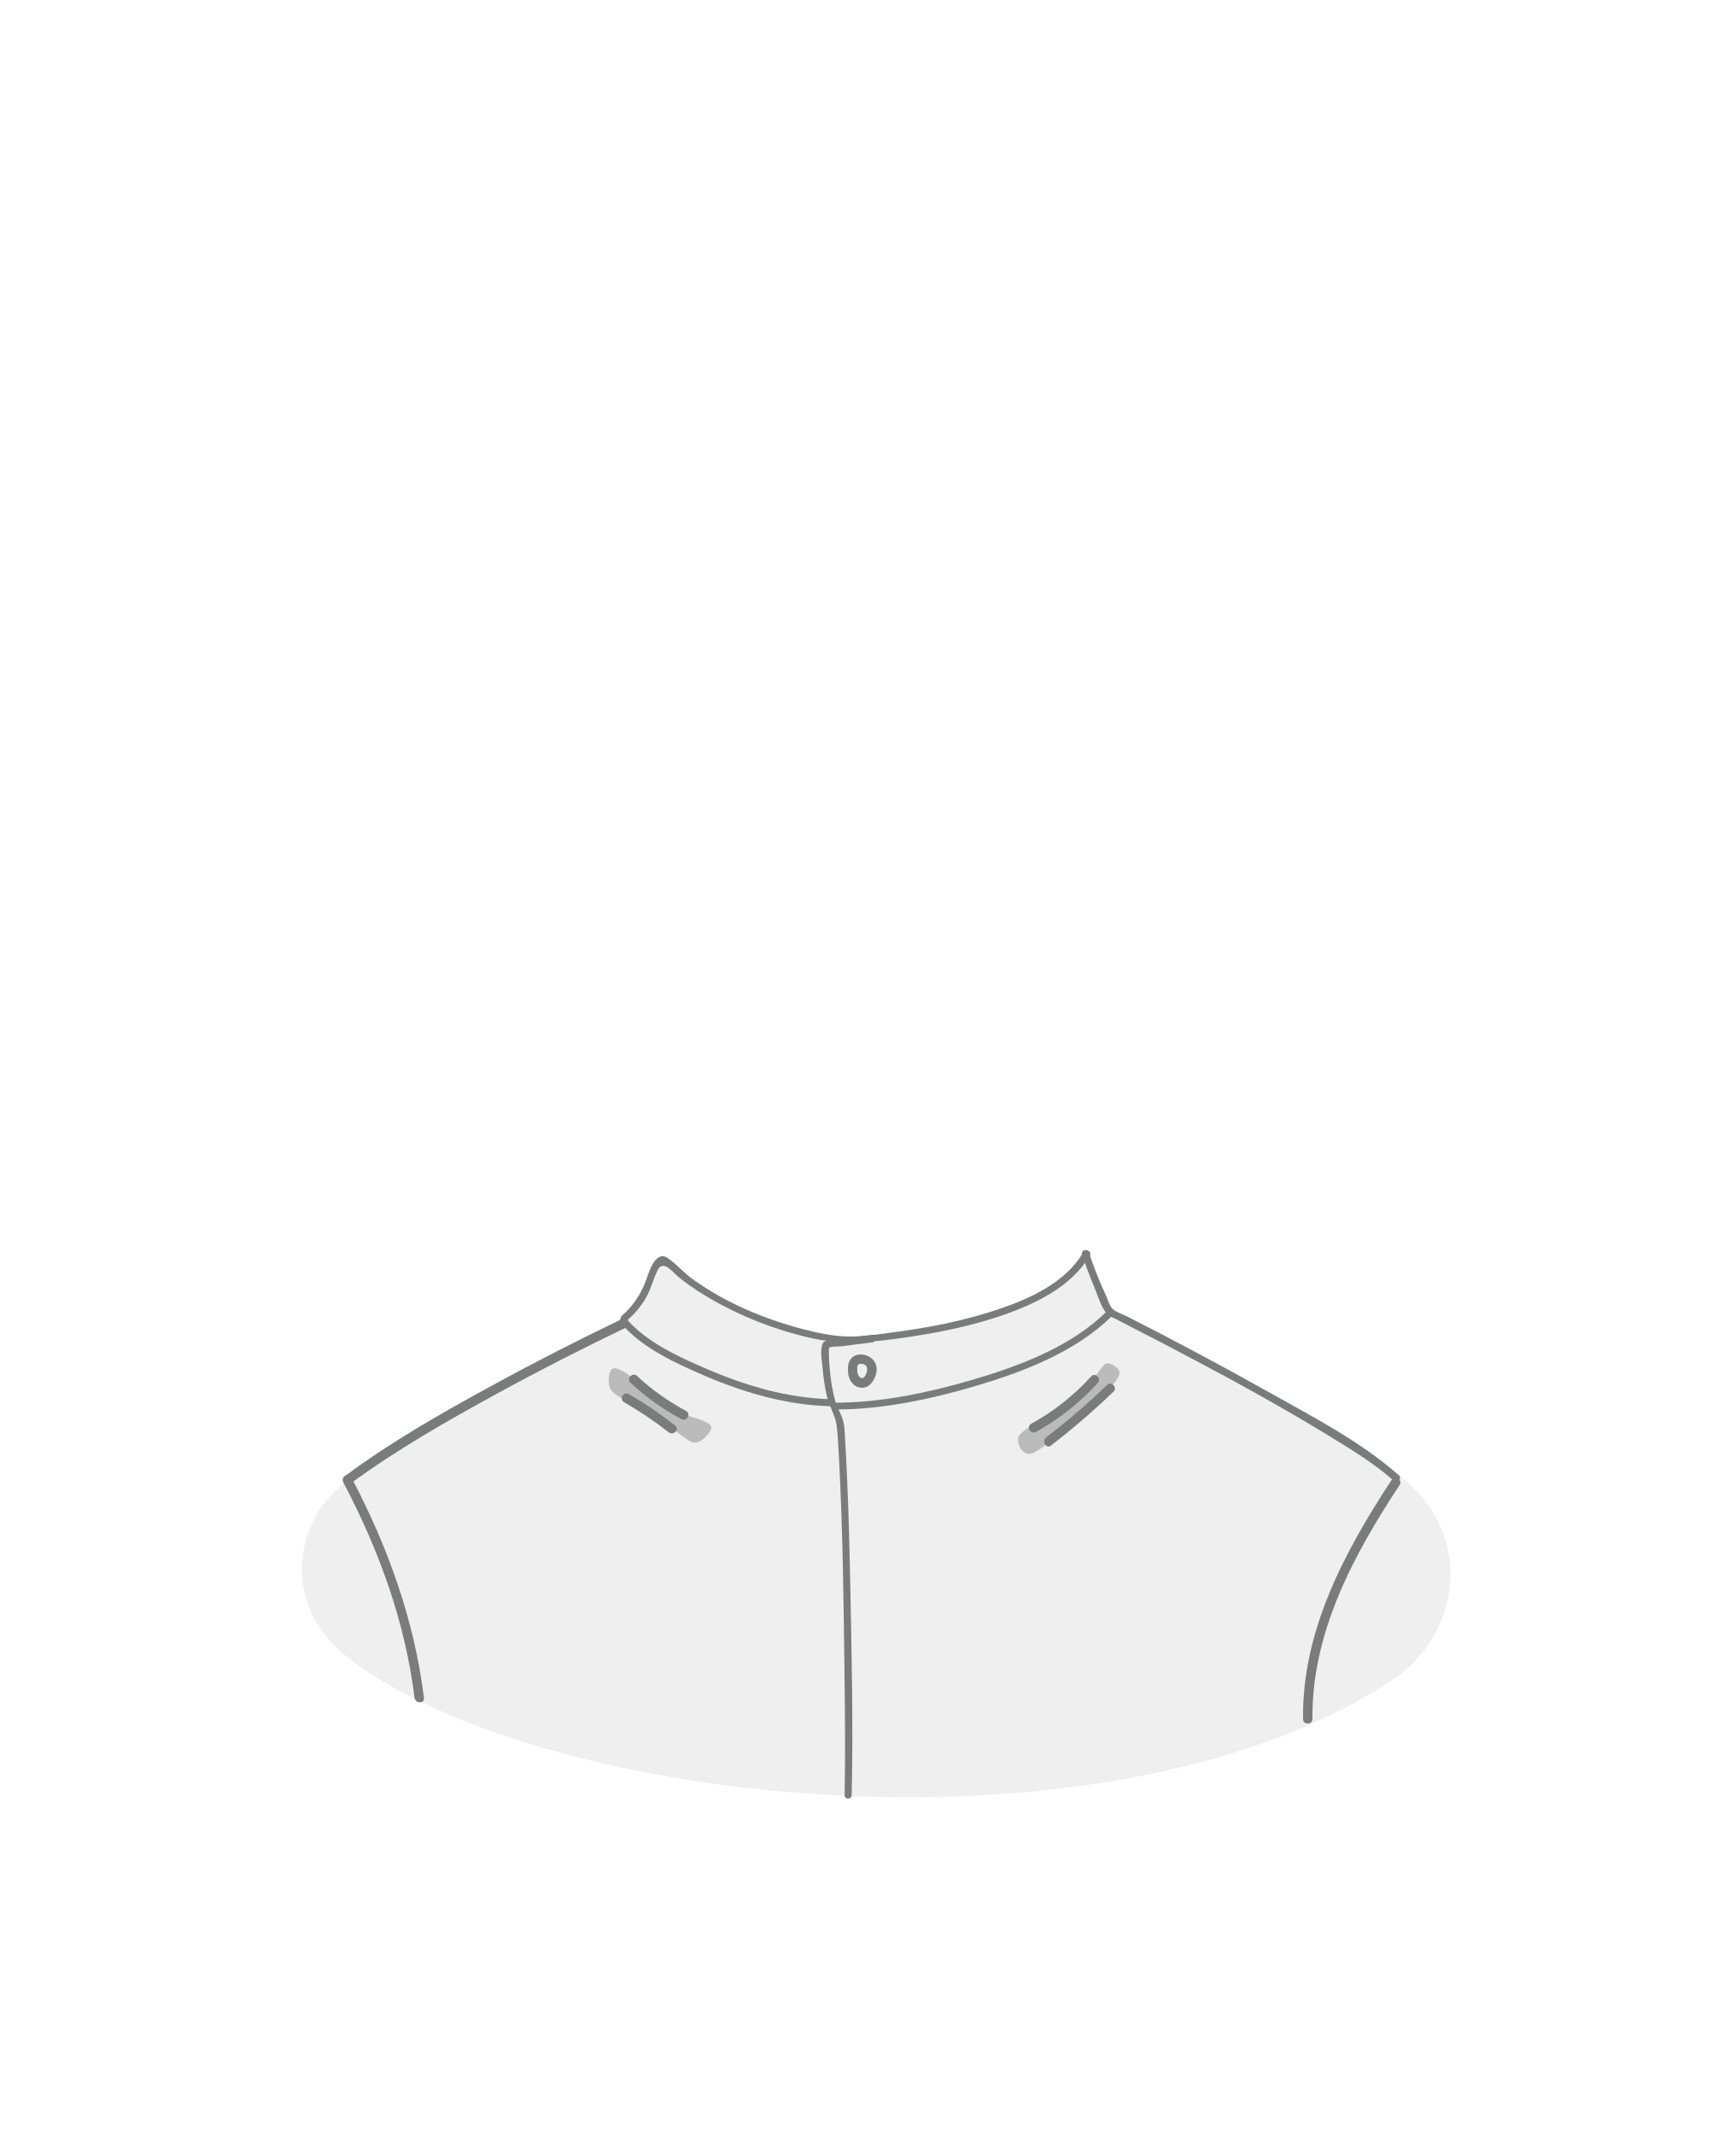
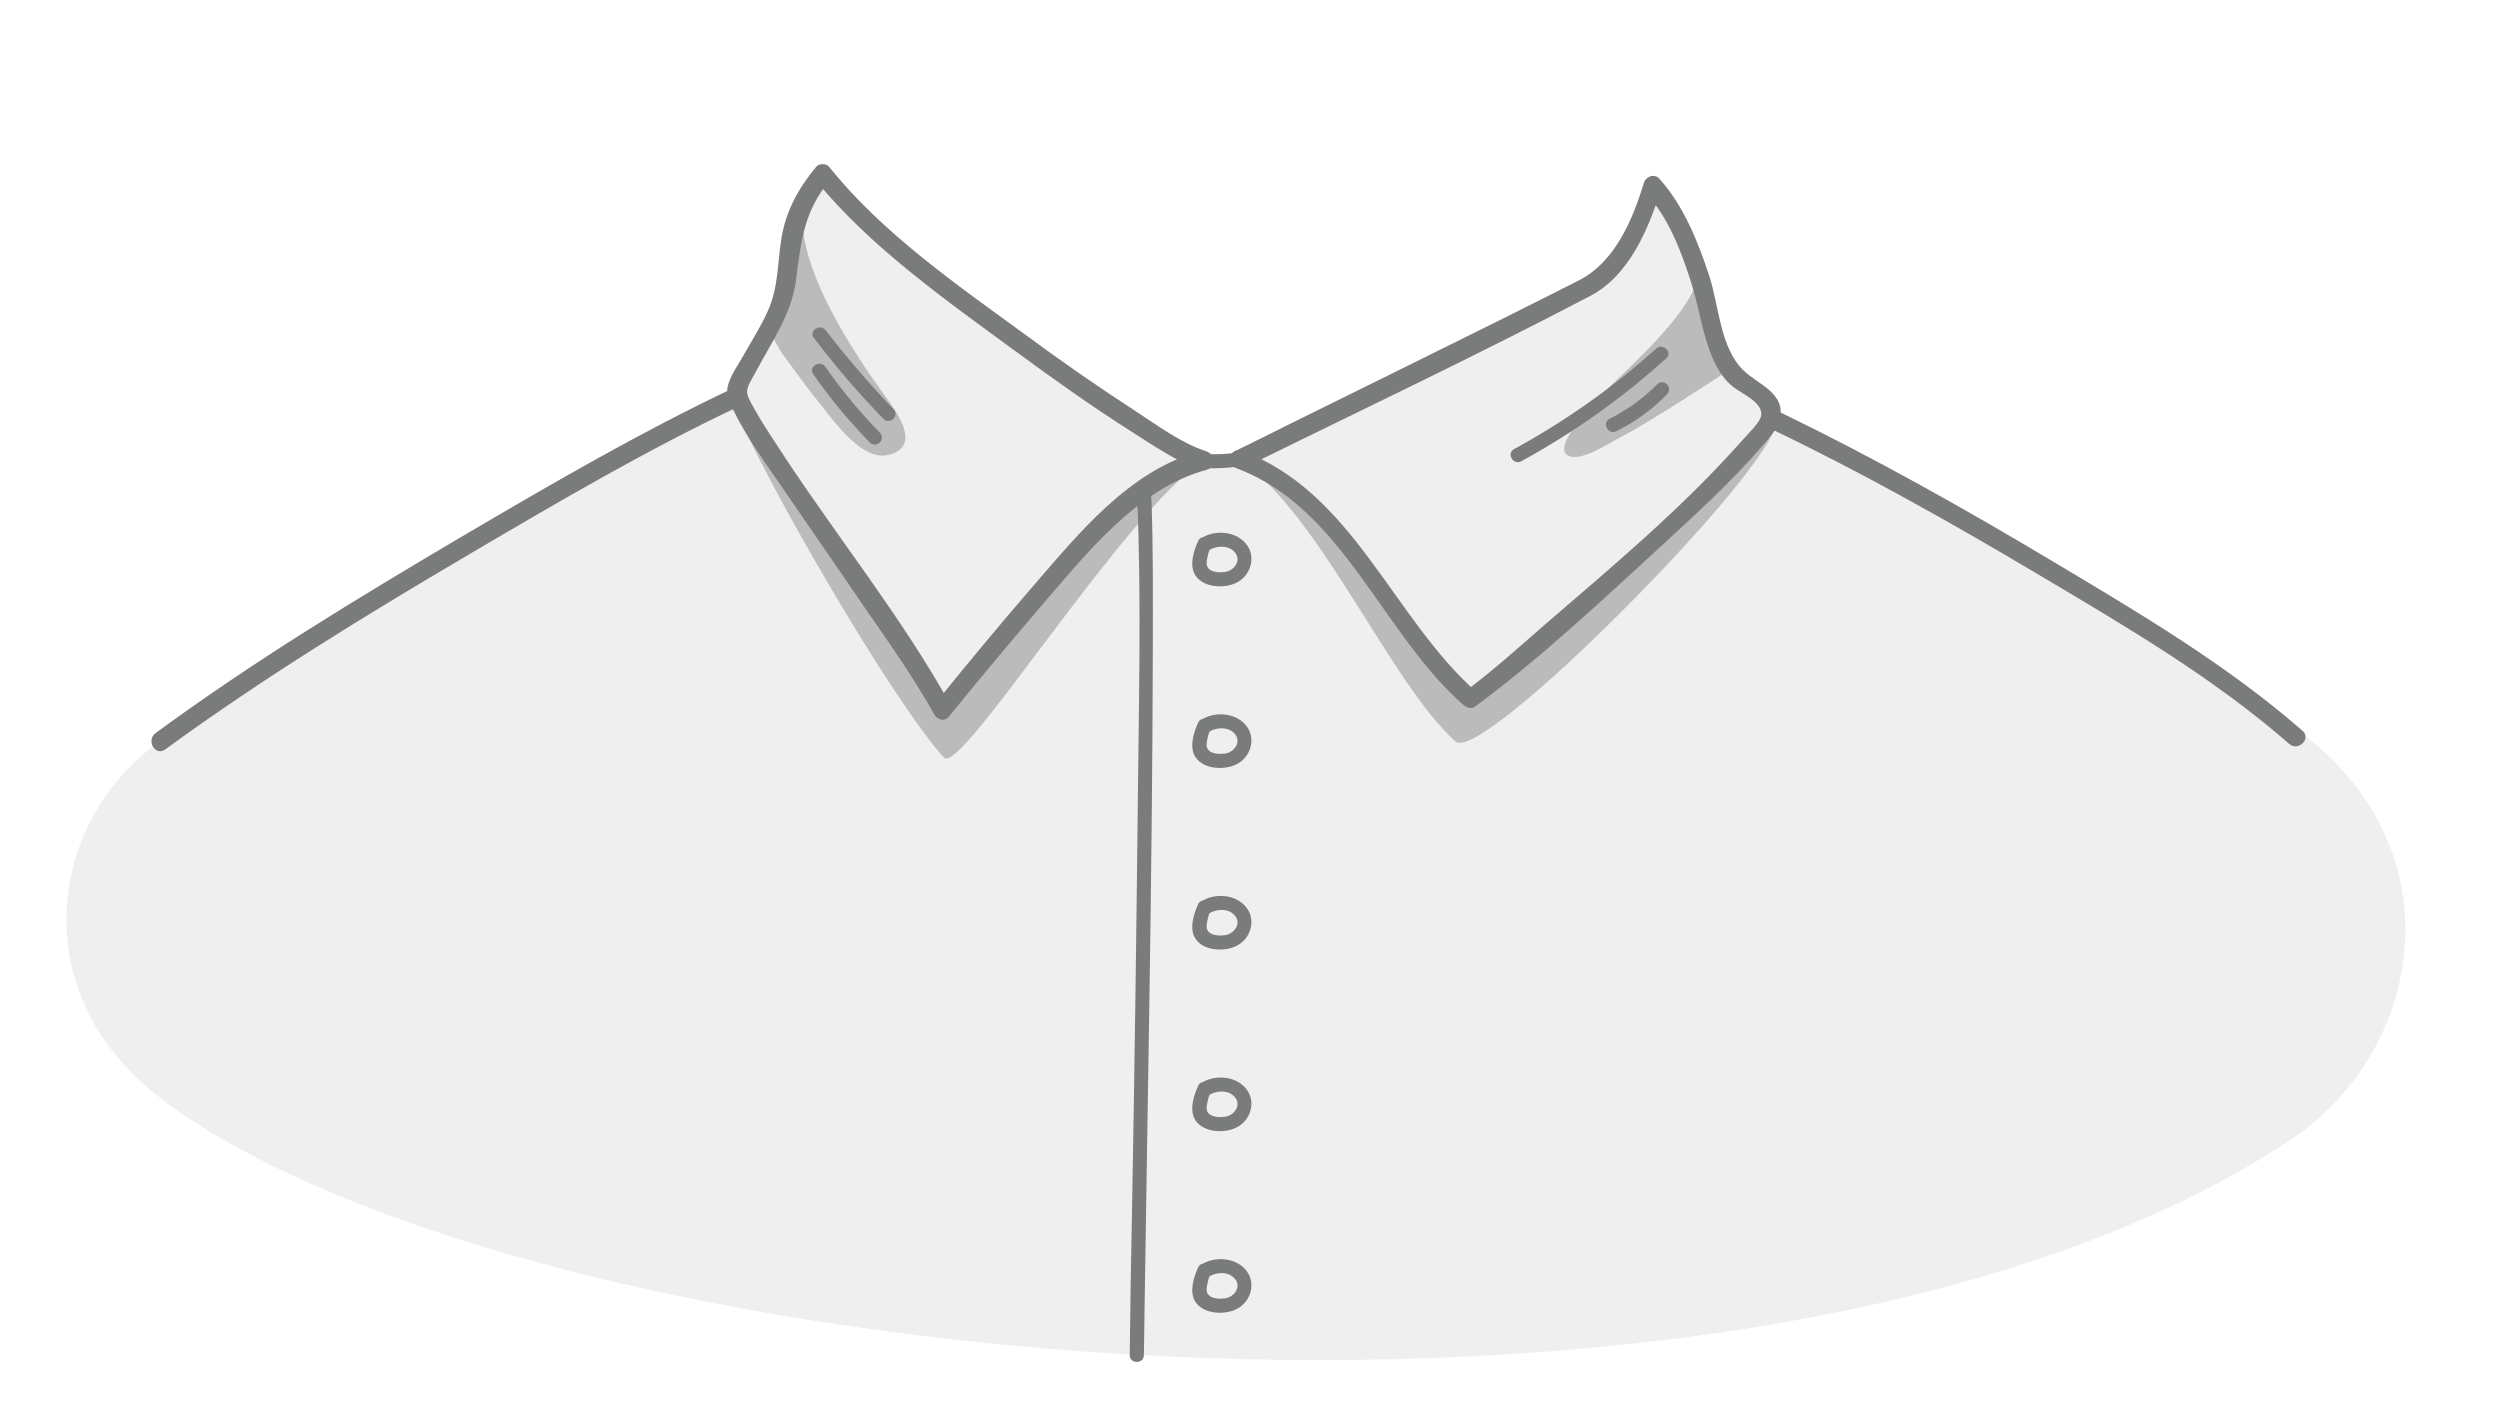
- <svg xmlns="http://www.w3.org/2000/svg" version="1.1" id="Layer_1" x="0px" y="0px" viewBox="0 0 739.6 909.9" style="enable-background:new 0 0 739.6 909.9;" xml:space="preserve">
+ <svg xmlns="http://www.w3.org/2000/svg" version="1.1" id="Layer_1" x="0px" y="0px" viewBox="0 0 530 300" style="enable-background:new 0 0 530 300;" xml:space="preserve">
  <style type="text/css">
	.st0{fill:#EFEFEF;}
	.st1{fill:#BBBBBC;}
	.st2{fill:#7A7B7B;}
</style>
  <g>
-     <path class="st0" d="M596.4,628.9c-9.6-7.3-110.1-63.4-122.2-69.6c-3.7-1.9-10-30.2-13.8-21.3c-27.1,28.8-91.9,33.4-95.3,33.1   c-27.4-2.8-54.9-12.6-64.6-19.6c-3.3-2-18.6-15.8-19.3-13.9c-7.4,18.9-16.9,27.4-16.9,27.4s-84.2,37.9-119.4,68.5   c-20.6,17.9-23.9,52.1,3.8,73.3c83,63.6,325,89.2,445.3,8.8C622.1,696.7,629.4,654,596.4,628.9z" />
+     <path class="st0" d="M487.8,155.3c-9.7-7.3-69.9-46.1-91-55.7c-3.8-1.7-20.4-10-20.4-10s-9.5-9.6-12.1-17.9   c-4.8-15.1-13.1-31.6-13.1-31.6s-5.4,15.7-23.8,25.3c-39.8,18.2-60.2,30.2-63.5,31.2c-2.6,0.8-7.7,2.9-11.9,0.6   c-6.9-3.8-28.3-19.1-36.3-24.9c-37.5-28.8-40.6-34.5-40.6-34.5l-5.6,6.3l-4.8,21.1l-9.6,19l-15.4,9.2c0,0-73.6,35.8-109.2,66.4   c-20.9,17.9-24.2,52.1,3.9,73.3C111,291,371,317.3,485.2,241.9C513.9,223.1,521.2,180.4,487.8,155.3z" />
    <g>
-       <path class="st1" d="M434.3,612c-1.3,2.4,1,8.5,5.3,7.5c5.4-1.3,31.6-25.2,33.5-27.8c2-2.6,5-5.7,3.8-7.7s-4.3-3.5-5.7-2.8    c-1.3,0.7-7.4,9.9-11.3,13.4c-3.9,3.5-17.7,12.6-19.5,13S435.3,610.3,434.3,612z" />
-       <path class="st1" d="M292.3,603c1.5,0.8,12.3,3,10.8,6c-1.5,3-5,6.7-8,5.7s-17.2-12.9-20.2-14c-3-1-12.6-5.6-14.4-8.2    c-1.8-2.5-1.3-9.2,1.2-9.4c2.5-0.2,8.1,4,10.3,6.2C274.1,591.5,292.3,603,292.3,603z" />
+       <g>
+         <g>
+           <path class="st1" d="M365.4,79.2c-2.3-7.7-5.6-23.7-5.7-22.5c1.9,6-11.1,18.2-16.7,23.6c-2.7,2.6-5.3,5.2-7.5,8.1      c-1.3,1.6-3.9,4.6-3.9,6.9c0,0.7,0.5,1.2,1.1,1.4c2.7,1.1,8.7-2.9,10.8-4C349.5,89.7,365.4,79.2,365.4,79.2z" />
+           <path class="st1" d="M187.6,83.9c-6.9-9.5-18-26.3-17.5-38.7c0.3-1-7.8,26.6-7.3,25c1.4,1.6,2.5,4.2,3.5,5.4      c2.5,3.4,5,6.9,7.7,10.2c2.8,3.5,8.9,12.2,14.5,10.6C195.6,94.5,189.9,87.1,187.6,83.9z" />
+         </g>
+       </g>
+       <path class="st1" d="M231.6,113.5c-9.2,8.9-31.9,36.9-31.9,36.9c-7.2-13.1-36.5-51.8-44.6-65.6c6.4,16.1,33.8,63.4,45,75.8    c3.6,4,38.2-52.1,55.1-63C250.5,100.8,235.4,109.9,231.6,113.5z" />
+       <path class="st1" d="M376.4,89.6c0-0.1-59.4,54.7-64.7,58.5c-13.9-11.9-27.8-42.3-48.9-50.7c17.2,11.8,32.1,47.7,45.8,59.8    C314.2,162.2,376.6,98.9,376.4,89.6z" />
    </g>
    <g>
      <g>
-         <path class="st2" d="M596.3,628.8c-16.6-14.7-37.4-25.3-56.6-36.1c-19.4-10.9-39-21.3-58.8-31.4c-2-1-4.6-1.9-6.4-3.2     c-1.6-1.3-2.3-4.3-3.2-6.2c-2.8-5.9-5.1-12-7.2-18.1c-0.6-1.8-3.5-1-2.9,0.8c1.5,4.7,3.3,9.3,5.2,13.9c1.5,3.5,3.1,9.5,6,12     c0.8,0.7,2.2,1.1,3.1,1.6c7.2,3.7,14.4,7.4,21.5,11.1c23.1,12.1,46.1,24.5,68.4,38.1c9.8,6,20,12.1,28.6,19.7     C595.6,632.2,597.7,630.1,596.3,628.8L596.3,628.8z" />
+         <g>
+           <path class="st2" d="M375.6,91c19.4,9.3,38.2,19.9,56.7,30.9c18.2,10.8,37,21.8,53,35.8c1.9,1.7,4.8-1.1,2.8-2.8      c-15.9-13.9-34.5-24.9-52.6-35.7c-18.9-11.3-38.1-22.1-57.9-31.7C375.3,86.4,373.3,89.9,375.6,91L375.6,91z" />
+         </g>
+         <g>
+           <path class="st2" d="M35,158.9c20.8-15.2,42.9-28.7,65-41.7c18.7-11,37.6-22.1,57.2-31.3c2.3-1.1,0.3-4.6-2-3.5      c-19.6,9.3-38.5,20.3-57.2,31.3c-22.2,13.1-44.3,26.5-65,41.7C30.9,156.9,32.9,160.4,35,158.9L35,158.9z" />
+         </g>
      </g>
      <g>
-         <path class="st2" d="M149.1,632.5c19.8-14.6,41.3-26.8,62.8-38.6c18.1-9.9,36.5-19.3,55.1-28.2c2.3-1.1,0.3-4.6-2-3.5     c-18.6,8.9-37,18.3-55.1,28.2c-21.5,11.7-43.1,24-62.8,38.6C145.1,630.5,147.1,634,149.1,632.5L149.1,632.5z" />
+         <path class="st2" d="M241.1,105.8c0.9,21.9,0.3,43.8,0.1,65.7c-0.3,28.2-0.7,56.4-1.2,84.6c-0.2,10.4-0.4,20.8-0.5,31.2     c0,1.9,3,1.9,3,0c0.7-50.1,1.8-100.2,1.9-150.3c0-10.4,0.1-20.8-0.3-31.2C244.1,103.8,241.1,103.8,241.1,105.8L241.1,105.8z" />
      </g>
      <g>
-         <path class="st2" d="M461.8,533.6c-7.5,12.8-22.2,19.6-35.7,24.2c-14.9,5.1-30.5,8.1-46.1,10.1c-6,0.8-12.2,1.8-18.2,1.7     c-6.7-0.1-13.3-1.5-19.7-3.2c-16.5-4.3-32.9-11.2-46.8-21.2c-3.8-2.7-6.9-6.4-10.6-9c-1.9-1.3-3.4-1.1-5.1,0.6     c-2.2,2.3-3.2,6-4.3,9c-2.2,5.9-5.5,10.8-10.2,14.9c-1.5,1.3,0.7,3.4,2.1,2.1c3.2-2.7,5.9-5.9,8-9.5c2.2-3.8,3.2-8.1,5.1-12     c2.4-4.7,6.4,0.9,9,3c3.2,2.6,6.6,5,10.2,7.2c13.9,8.6,29.6,14.9,45.5,18.6c12.6,2.9,24,2.2,36.7,0.5c15.5-2.1,31.1-5,46-10.2     c14-4.9,29-12.1,36.9-25.4C465.4,533.4,462.8,531.9,461.8,533.6L461.8,533.6z" />
+         <g>
+           <path class="st2" d="M262.2,99.3c22.5,8.4,30.9,35.2,48.1,50.2c0.6,0.5,1.7,0.9,2.4,0.3c14.1-10.4,27.2-22.8,40.1-34.6      c7-6.5,14.2-13,20.4-20.2c1.5-1.7,3.5-3.8,4.1-6.1c1.4-5.6-4.7-7.4-7.7-10.4c-4.9-4.7-5.2-13.7-7.2-19.9      c-2.4-7.3-5.4-14.9-10.6-20.7c-1.1-1.2-2.9-0.5-3.3,0.9c-2.4,7.8-6.1,16.7-13.7,20.6c-5.3,2.7-10.7,5.4-16.1,8.1      c-15.1,7.5-30.3,15-45.5,22.5c-3.8,1.9-7.6,3.8-11.5,5.7c-2.3,1.1-0.3,4.6,2,3.5c24.5-12.1,49.3-23.8,73.5-36.5      c8.2-4.3,12.3-14.2,15-22.7c-1.1,0.3-2.2,0.6-3.3,0.9c4.8,5.2,7.5,12.3,9.6,18.9c1.7,5.3,2.4,11.1,4.6,16.2c0.9,2,2,3.9,3.6,5.4      c1.9,1.9,6.8,3.5,6.7,6.5c-0.1,1.6-3,4.2-3.9,5.3c-12.7,14.4-27.7,26.9-42.2,39.4c-5.4,4.7-10.8,9.6-16.6,13.9      c0.8,0.1,1.6,0.2,2.4,0.3c-17.8-15.7-26.2-42.5-49.8-51.2C260.9,94.5,259.9,98.4,262.2,99.3z" />
+         </g>
+         <g>
+           <path class="st2" d="M201.5,149.4c-10.2-18.3-23.5-34.9-35-52.3c-2.2-3.4-4.5-6.7-6.5-10.3c-2.4-4.1-2-3.9,0.4-8.3      c3.2-6,7.3-11.8,8.3-18.7c1.1-8.3,1.5-14.5,7.1-21.5c-0.9,0-1.9,0-2.8,0c11.4,14,27.6,25.4,42.2,36.1      c7.9,5.8,15.9,11.5,24.2,16.8c4.7,3,10,6.6,15,8.4c0-1.3,0-2.6,0-3.9c-15,4-25.8,17.5-35.6,28.8c-7,8.1-13.8,16.3-20.5,24.6      c-1.6,2,1.2,4.8,2.9,2.8c6.2-7.7,12.6-15.3,19-22.8c9.7-11.2,20.7-25.5,35.6-29.5c2-0.5,1.8-3.3,0-3.9c-5.3-1.7-10.4-5.5-15-8.5      c-8-5.2-15.8-10.6-23.5-16.3c-14.4-10.5-30.3-21.5-41.5-35.5c-0.6-0.8-2.2-0.8-2.8,0c-3.8,4.6-6.5,9.5-7.4,15.5      c-0.8,5.3-0.6,10.2-2.9,15.2c-1.4,3.1-3.3,6.1-5,9.1c-1.1,2-3.2,4.8-3.5,7.2c-0.2,1.6,0.5,3,1.2,4.4c3,6.2,7.2,11.8,11.1,17.5      c5.5,8.1,11.1,16.1,16.6,24.2c5.2,7.5,10.5,15,15,23C199.3,153.7,202.7,151.7,201.5,149.4z" />
+         </g>
      </g>
      <g>
-         <path class="st2" d="M371.8,568.9c-6,0.6-12,1.6-18,2.3c-2.2,0.3-3,0.3-3.5,2.5c-0.6,2.5-0.1,5.7,0.2,8.3     c0.4,4.3,0.9,8.6,1.9,12.8c1,4.5,3.7,8.6,4.2,12.7c0.5,4,0.7,8,0.9,12c1.8,32.7,2.1,65.5,2.5,98.2c0.2,15.8,0.3,31.6,0,47.4     c0,1.9,3,1.9,3,0c0.7-29.9,0-59.9-0.6-89.9c-0.3-15.5-0.7-30.9-1.4-46.3c-0.2-5.2-0.5-10.4-0.8-15.6c-0.2-2.6-0.1-5.7-1-8.3     c-0.8-2.6-2.3-4.9-3.1-7.6c-1.4-4.8-2.1-9.8-2.5-14.8c-0.2-2-0.3-4-0.3-5.9c0-0.5-0.1-1.1,0-1.6c0.2-1.1,0.4-1-0.3-0.6     c1.4-0.8,4.7-0.6,6.3-0.8c4.2-0.6,8.4-1.1,12.6-1.6C373.7,571.7,373.7,568.7,371.8,568.9L371.8,568.9z" />
+         <path class="st2" d="M256.1,116.8c1.5-1.1,4-1.3,5.4,0c1.8,1.6,0.5,3.9-1.5,4.4c-1.4,0.3-4.1,0.2-4.2-1.7c0-0.8,0.2-1.5,0.4-2.3     c0.1-0.3,0.2-0.6,0.3-0.9c0.2-0.5-0.1,0.2,0.1-0.1c0.8-1.7-1.8-3.3-2.6-1.5c-0.9,2-1.8,4.8-0.8,6.9c1.5,3,6.3,3.3,9,1.9     c3.1-1.6,4.2-5.7,1.8-8.4c-2.3-2.6-6.7-2.8-9.5-0.9C253,115.3,254.5,117.9,256.1,116.8z" />
      </g>
      <g>
-         <path class="st2" d="M264.6,563.8c9,10.8,23.9,17.4,36.4,22.8c16.7,7.1,34.8,12.3,53.1,12.7c1.9,0,1.9-3,0-3     c-18.2-0.4-36.3-5.7-52.9-12.9c-11.9-5.1-26-11.5-34.5-21.7C265.5,560.2,263.4,562.3,264.6,563.8L264.6,563.8z" />
+         <path class="st2" d="M256.1,155.3c1.5-1.1,4-1.3,5.4,0c1.8,1.6,0.5,3.9-1.5,4.4c-1.4,0.3-4.1,0.2-4.2-1.7c0-0.8,0.2-1.5,0.4-2.3     c0.1-0.3,0.2-0.6,0.3-0.9c0.2-0.5-0.1,0.2,0.1-0.1c0.8-1.7-1.8-3.3-2.6-1.5c-0.9,2-1.8,4.8-0.8,6.9c1.5,3,6.3,3.3,9,1.9     c3.1-1.6,4.2-5.7,1.8-8.4c-2.3-2.6-6.7-2.8-9.5-0.9C253,153.8,254.5,156.4,256.1,155.3z" />
      </g>
      <g>
-         <path class="st2" d="M356,600.7c20.2,0,40.8-4.4,60.1-10.1c20.4-6.1,42.2-14.4,57.7-29.6c1.4-1.4-0.7-3.5-2.1-2.1     c-15.4,15.2-37.3,23.3-57.7,29.3c-18.7,5.4-38.5,9.6-58,9.6C354.1,597.7,354,600.7,356,600.7L356,600.7z" />
+         <path class="st2" d="M256.1,193.8c1.5-1.1,4-1.3,5.4,0c1.8,1.6,0.5,3.9-1.5,4.4c-1.4,0.3-4.1,0.2-4.2-1.7c0-0.8,0.2-1.5,0.4-2.3     c0.1-0.3,0.2-0.6,0.3-0.9c0.2-0.5-0.1,0.2,0.1-0.1c0.8-1.7-1.8-3.3-2.6-1.5c-0.9,2-1.8,4.8-0.8,6.9c1.5,3,6.3,3.3,9,1.9     c3.1-1.6,4.2-5.7,1.8-8.4c-2.3-2.6-6.7-2.8-9.5-0.9C253,192.3,254.5,194.9,256.1,193.8z" />
      </g>
      <g>
-         <path class="st2" d="M361.5,582.8c-0.5,3.7,1.3,8.2,5.4,8.6c3.7,0.4,5.9-3.2,6.6-6.3c0.9-4.1-1.9-7.4-6-7.8     c-4.1-0.4-6.2,2.5-6.1,6.3c0.1,2.6,4.1,2.6,4,0c0-1.3-0.1-2.3,1.5-2.4c2.1,0,3.1,1.4,2.6,3.3c-0.3,0.9-0.8,2.6-1.8,2.8     c-1.7,0.3-2.5-2.3-2.3-3.6C365.7,581.4,361.8,580.3,361.5,582.8L361.5,582.8z" />
+         <path class="st2" d="M256.1,232.3c1.5-1.1,4-1.3,5.4,0c1.8,1.6,0.5,3.9-1.5,4.4c-1.4,0.3-4.1,0.2-4.2-1.7c0-0.8,0.2-1.5,0.4-2.3     c0.1-0.3,0.2-0.6,0.3-0.9c0.2-0.5-0.1,0.2,0.1-0.1c0.8-1.7-1.8-3.3-2.6-1.5c-0.9,2-1.8,4.8-0.8,6.9c1.5,3,6.3,3.3,9,1.9     c3.1-1.6,4.2-5.7,1.8-8.4c-2.3-2.6-6.7-2.8-9.5-0.9C253,230.8,254.5,233.4,256.1,232.3z" />
      </g>
      <g>
-         <path class="st2" d="M465.1,586.6c-7.4,8.1-15.9,14.9-25.6,20.2c-2.2,1.3-0.2,4.7,2,3.5c9.9-5.5,18.7-12.5,26.4-20.9     C469.6,587.5,466.8,584.7,465.1,586.6L465.1,586.6z" />
+         <path class="st2" d="M256.1,270.8c1.5-1.1,4-1.3,5.4,0c1.8,1.6,0.5,3.9-1.5,4.4c-1.4,0.3-4.1,0.2-4.2-1.7c0-0.8,0.2-1.5,0.4-2.3     c0.1-0.3,0.2-0.6,0.3-0.9c0.2-0.5-0.1,0.2,0.1-0.1c0.8-1.7-1.8-3.3-2.6-1.5c-0.9,2-1.8,4.8-0.8,6.9c1.5,3,6.3,3.3,9,1.9     c3.1-1.6,4.2-5.7,1.8-8.4c-2.3-2.6-6.7-2.8-9.5-0.9C253,269.3,254.5,271.9,256.1,270.8z" />
      </g>
      <g>
-         <path class="st2" d="M471.8,590.3c-8.2,7.9-16.9,15.4-25.9,22.3c-2,1.6,0,5,2,3.5c9.3-7.2,18.2-14.8,26.7-23     C476.5,591.3,473.6,588.5,471.8,590.3L471.8,590.3z" />
+         <path class="st2" d="M351.1,73.9c-9.2,8.3-19.3,15.4-30.1,21.3c-1.7,0.9-0.2,3.5,1.5,2.6c11.1-6.1,21.3-13.3,30.7-21.8     C354.7,74.8,352.6,72.6,351.1,73.9L351.1,73.9z" />
      </g>
      <g>
-         <path class="st2" d="M268.7,589.3c6.6,6.1,13.9,11.3,21.7,15.5c2.3,1.2,4.3-2.2,2-3.5c-7.6-4.1-14.6-9-20.9-14.9     C269.6,584.7,266.8,587.5,268.7,589.3L268.7,589.3z" />
+         <path class="st2" d="M351.3,81.5c-3,3-6.3,5.4-10.1,7.3c-1.7,0.9-0.2,3.5,1.5,2.6c4-2,7.6-4.6,10.7-7.8     C354.8,82.2,352.7,80.1,351.3,81.5L351.3,81.5z" />
      </g>
      <g>
-         <path class="st2" d="M266,597.6c6.6,3.8,13,8.1,19,12.8c2,1.6,4.8-1.2,2.8-2.8c-6.3-5-12.9-9.5-19.8-13.5     C265.8,592.9,263.8,596.3,266,597.6L266,597.6z" />
+         <path class="st2" d="M172.5,71.6c4.6,6,9.5,11.8,14.8,17.2c1.3,1.4,3.5-0.7,2.1-2.1c-5.1-5.3-9.8-10.8-14.3-16.6     C174,68.5,171.4,70,172.5,71.6L172.5,71.6z" />
      </g>
      <g>
-         <path class="st2" d="M146.3,631.7c15.2,28.8,26.4,59.5,30.4,91.9c0.3,2.5,4.3,2.6,4,0c-4.1-33.2-15.4-64.4-30.9-93.9     C148.5,627.4,145.1,629.4,146.3,631.7L146.3,631.7z" />
+         <path class="st2" d="M172.4,79.3c3.6,5.2,7.6,10,12,14.5c1.4,1.4,3.5-0.7,2.1-2.1c-4.2-4.3-8.1-9-11.5-13.9     C173.9,76.2,171.3,77.7,172.4,79.3L172.4,79.3z" />
      </g>
      <g>
-         <path class="st2" d="M593.1,630.8c-20,30.4-38.2,64.4-37.7,101.8c0,2.6,4,2.6,4,0c-0.4-36.7,17.5-69.9,37.2-99.8     C597.9,630.6,594.5,628.6,593.1,630.8L593.1,630.8z" />
+         <path class="st2" d="M255.3,99.2c2.7,0.2,5.3,0,8-0.4c1.9-0.3,1.1-3.2-0.8-2.9c-2.4,0.4-4.8,0.5-7.2,0.3     C253.3,96.1,253.4,99.1,255.3,99.2L255.3,99.2z" />
      </g>
    </g>
  </g>
</svg>
